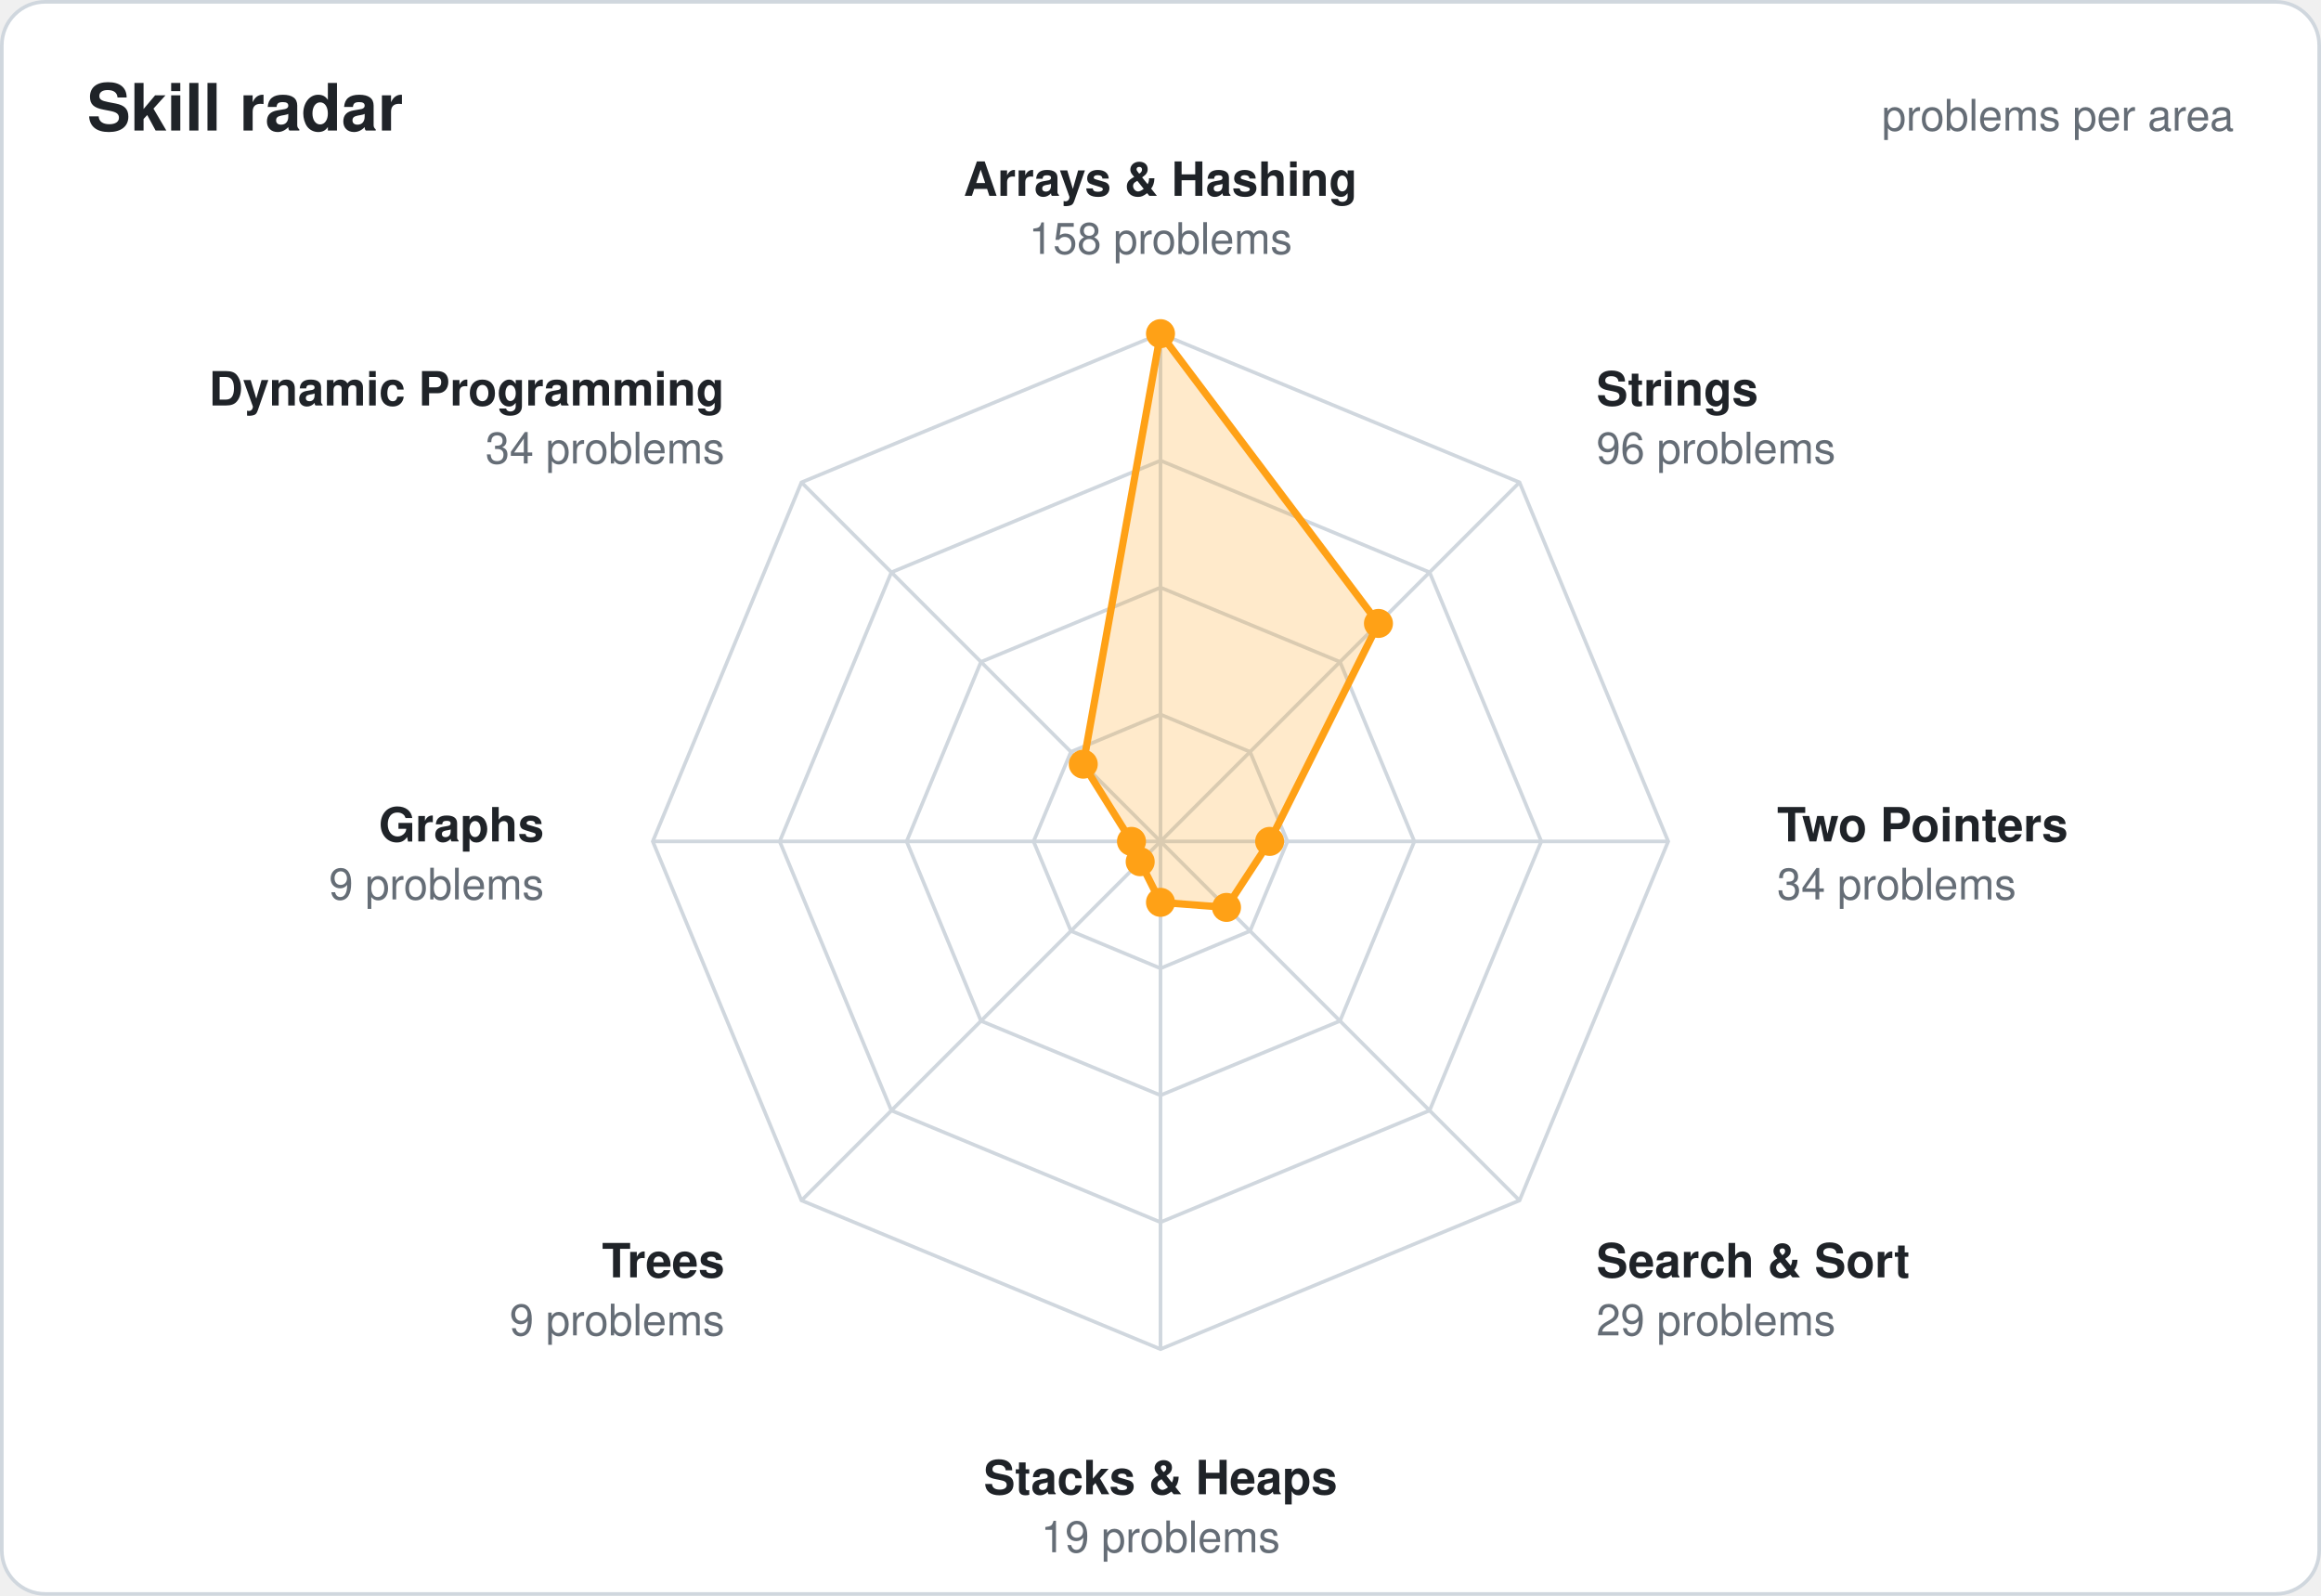
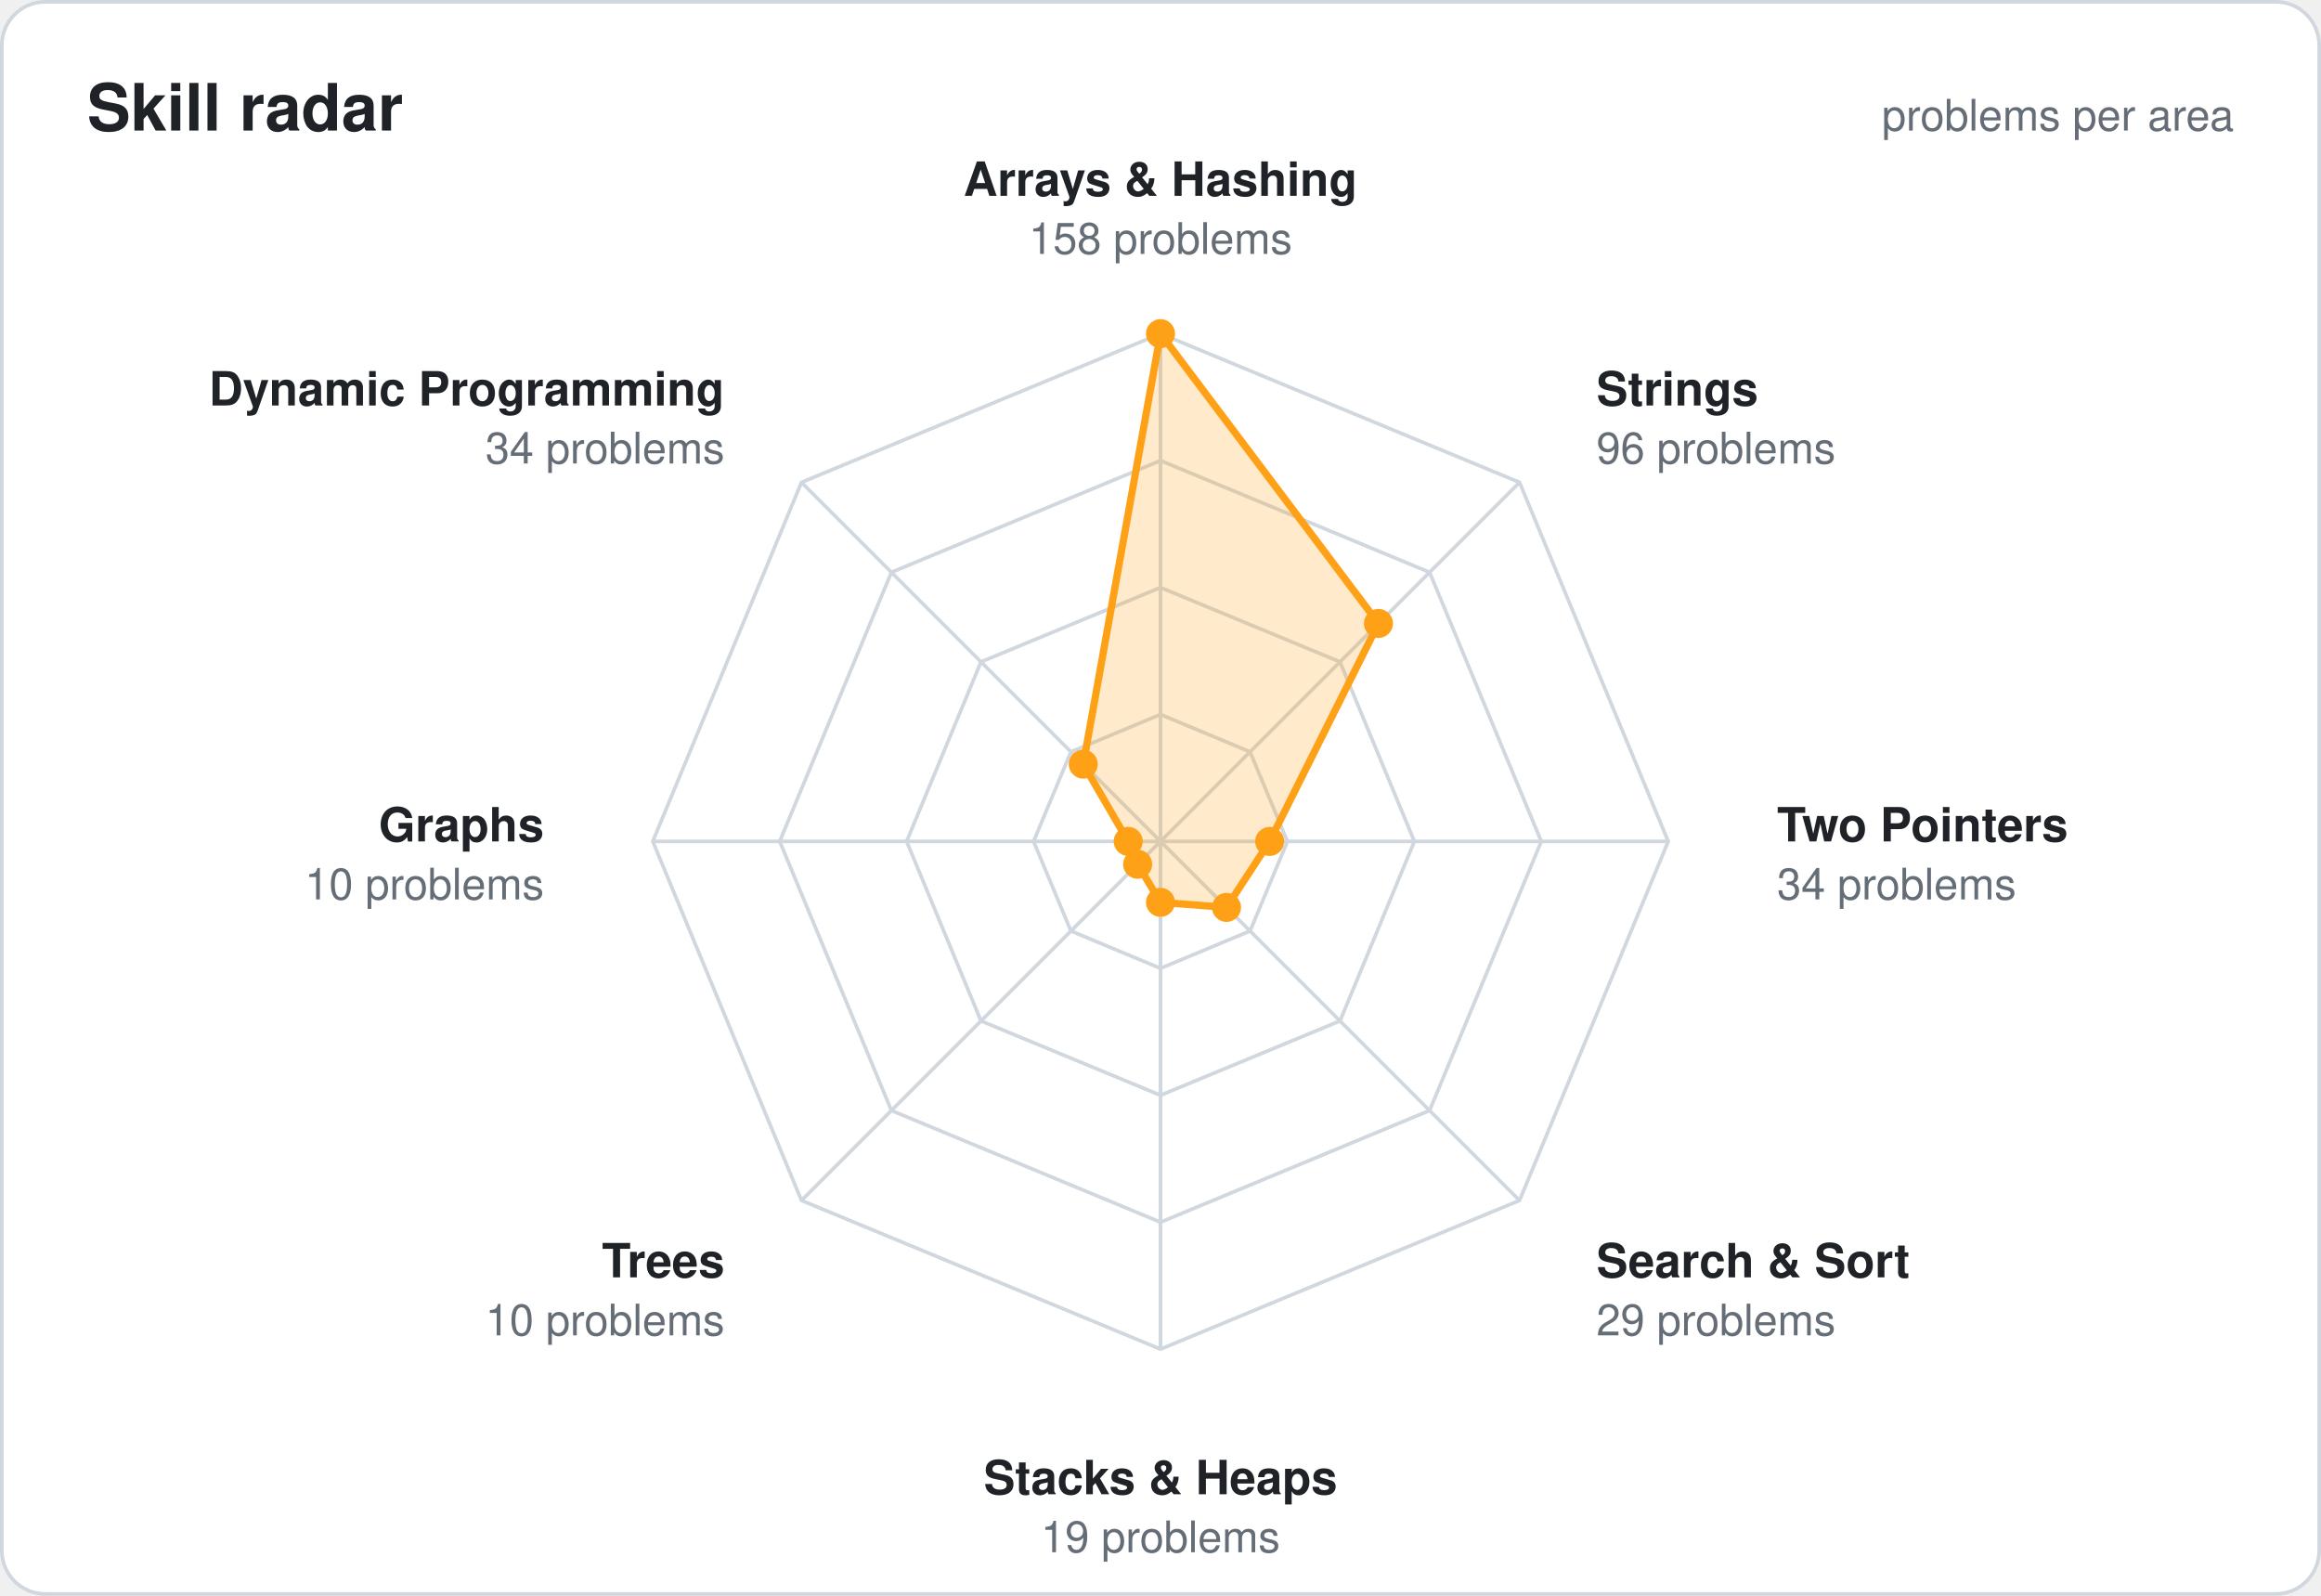
<svg xmlns="http://www.w3.org/2000/svg" width="640" height="440" viewBox="0 0 640 440" font-family="-apple-system,BlinkMacSystemFont,'Segoe UI',Helvetica,Arial,sans-serif" role="img" aria-labelledby="t">
  <style>
.bg{fill:#ffffff;stroke:#d0d7de}.title{fill:#1f2328;font-size:18px;font-weight:600}.muted{fill:#656d76;font-size:12px}
.label{fill:#1f2328;font-size:13px;font-weight:600}.value{fill:#1f2328;font-size:22px;font-weight:700}.value-sm{fill:#1f2328;font-size:14px;font-weight:700}
.total{fill:#1f2328;font-size:30px;font-weight:700}.track{fill:#eaeef2}.ring-track{stroke:#eaeef2}.divider{stroke:#d0d7de}.grid{stroke:#d0d7de;fill:none}
@media (prefers-color-scheme: dark){.bg{fill:#0d1117;stroke:#30363d}.title,.label,.value,.value-sm,.total{fill:#e6edf3}.muted{fill:#8b949e}.track{fill:#21262d}.ring-track{stroke:#21262d}.divider{stroke:#30363d}.grid{stroke:#30363d}}
@keyframes ls-fade{from{opacity:0;transform:translateY(6px)}to{opacity:1;transform:none}}
@keyframes ls-grow{from{transform:scaleX(0)}to{transform:scaleX(1)}}
@keyframes ls-pop{from{opacity:0;transform:scale(.2)}to{opacity:1;transform:scale(1)}}
@keyframes ls-pulse{0%,100%{opacity:1}50%{opacity:.3}}
.fade{animation:ls-fade .6s ease-out both}
.grow{transform-box:fill-box;transform-origin:left center;animation:ls-grow .9s cubic-bezier(.2,.7,.3,1) both}
.pulse{animation:ls-pulse 1.8s ease-in-out infinite}
.d1{animation-delay:0.12s}
.d2{animation-delay:0.24s}
.d3{animation-delay:0.36s}
.d4{animation-delay:0.48s}
.d5{animation-delay:0.60s}
.d6{animation-delay:0.72s}
.d7{animation-delay:0.84s}
.d8{animation-delay:0.96s}
@media (prefers-reduced-motion: reduce){*{animation:none!important}}
.shape{transform-origin:320px 232px;animation:ls-pop 1s cubic-bezier(.2,.7,.3,1) both}
</style>
  <rect x="0.5" y="0.5" width="639" height="439" rx="12" class="bg" />
  <g class="fade">
    <text x="24" y="36" class="title">Skill radar</text>
    <text x="616" y="36" class="muted" text-anchor="end">problems per area</text>
  </g>
  <polygon points="320.0,197.0 344.7,207.3 355.0,232.0 344.7,256.7 320.0,267.0 295.3,256.7 285.0,232.0 295.3,207.3" class="grid" stroke-width="1" />
  <polygon points="320.0,162.0 369.5,182.5 390.0,232.0 369.5,281.5 320.0,302.0 270.5,281.5 250.0,232.0 270.5,182.5" class="grid" stroke-width="1" />
  <polygon points="320.0,127.0 394.2,157.8 425.0,232.0 394.2,306.2 320.0,337.0 245.8,306.2 215.0,232.0 245.8,157.8" class="grid" stroke-width="1" />
  <polygon points="320.0,92.0 419.0,133.0 460.0,232.0 419.0,331.0 320.0,372.0 221.0,331.0 180.0,232.0 221.0,133.0" class="grid" stroke-width="1" />
  <line x1="320" y1="232" x2="320.0" y2="92.0" class="grid" stroke-width="1" />
  <line x1="320" y1="232" x2="419.0" y2="133.0" class="grid" stroke-width="1" />
  <line x1="320" y1="232" x2="460.0" y2="232.0" class="grid" stroke-width="1" />
  <line x1="320" y1="232" x2="419.0" y2="331.0" class="grid" stroke-width="1" />
  <line x1="320" y1="232" x2="320.0" y2="372.0" class="grid" stroke-width="1" />
  <line x1="320" y1="232" x2="221.0" y2="331.0" class="grid" stroke-width="1" />
  <line x1="320" y1="232" x2="180.0" y2="232.0" class="grid" stroke-width="1" />
  <line x1="320" y1="232" x2="221.0" y2="133.0" class="grid" stroke-width="1" />
-   <polygon points="320.0,92.0 380.1,171.9 350.1,232.0 338.2,250.2 320.0,248.8 314.4,237.6 312.0,232.0 298.7,210.7" fill="#ffa116" fill-opacity="0.22" stroke="#ffa116" stroke-width="2" stroke-linejoin="round" class="shape" />
+   <polygon points="320.0,92.0 380.1,171.9 350.1,232.0 338.2,250.2 320.0,248.8 313.7,238.3 311.1,232.0 298.7,210.7" fill="#ffa116" fill-opacity="0.22" stroke="#ffa116" stroke-width="2" stroke-linejoin="round" class="shape" />
  <circle cx="320.0" cy="92.0" r="4" fill="#ffa116" class="fade d1" />
  <circle cx="380.1" cy="171.9" r="4" fill="#ffa116" class="fade d2" />
  <circle cx="350.1" cy="232.0" r="4" fill="#ffa116" class="fade d3" />
  <circle cx="338.2" cy="250.2" r="4" fill="#ffa116" class="fade d4" />
  <circle cx="320.0" cy="248.8" r="4" fill="#ffa116" class="fade d5" />
-   <circle cx="314.4" cy="237.6" r="4" fill="#ffa116" class="fade d6" />
-   <circle cx="312.0" cy="232.0" r="4" fill="#ffa116" class="fade d7" />
+   <circle cx="313.7" cy="238.3" r="4" fill="#ffa116" class="fade d6" />
+   <circle cx="311.1" cy="232.0" r="4" fill="#ffa116" class="fade d7" />
  <circle cx="298.7" cy="210.7" r="4" fill="#ffa116" class="fade d8" />
  <g class="fade d1">
    <text x="320.0" y="54.0" class="label" text-anchor="middle">Arrays &amp; Hashing</text>
    <text x="320.0" y="70.0" class="muted" text-anchor="middle">158 problems</text>
  </g>
  <g class="fade d2">
    <text x="440.2" y="111.8" class="label" text-anchor="start">Strings</text>
    <text x="440.2" y="127.8" class="muted" text-anchor="start">96 problems</text>
  </g>
  <g class="fade d3">
    <text x="490.0" y="232.0" class="label" text-anchor="start">Two Pointers</text>
    <text x="490.0" y="248.0" class="muted" text-anchor="start">34 problems</text>
  </g>
  <g class="fade d4">
    <text x="440.2" y="352.2" class="label" text-anchor="start">Search &amp; Sort</text>
    <text x="440.2" y="368.2" class="muted" text-anchor="start">29 problems</text>
  </g>
  <g class="fade d5">
    <text x="320.0" y="412.0" class="label" text-anchor="middle">Stacks &amp; Heaps</text>
    <text x="320.0" y="428.0" class="muted" text-anchor="middle">19 problems</text>
  </g>
  <g class="fade d6">
    <text x="199.8" y="352.2" class="label" text-anchor="end">Trees</text>
-     <text x="199.8" y="368.2" class="muted" text-anchor="end">9 problems</text>
+     <text x="199.8" y="368.2" class="muted" text-anchor="end">10 problems</text>
  </g>
  <g class="fade d7">
    <text x="150.0" y="232.0" class="label" text-anchor="end">Graphs</text>
-     <text x="150.0" y="248.0" class="muted" text-anchor="end">9 problems</text>
+     <text x="150.0" y="248.0" class="muted" text-anchor="end">10 problems</text>
  </g>
  <g class="fade d8">
    <text x="199.8" y="111.8" class="label" text-anchor="end">Dynamic Programming</text>
    <text x="199.8" y="127.8" class="muted" text-anchor="end">34 problems</text>
  </g>
</svg>
